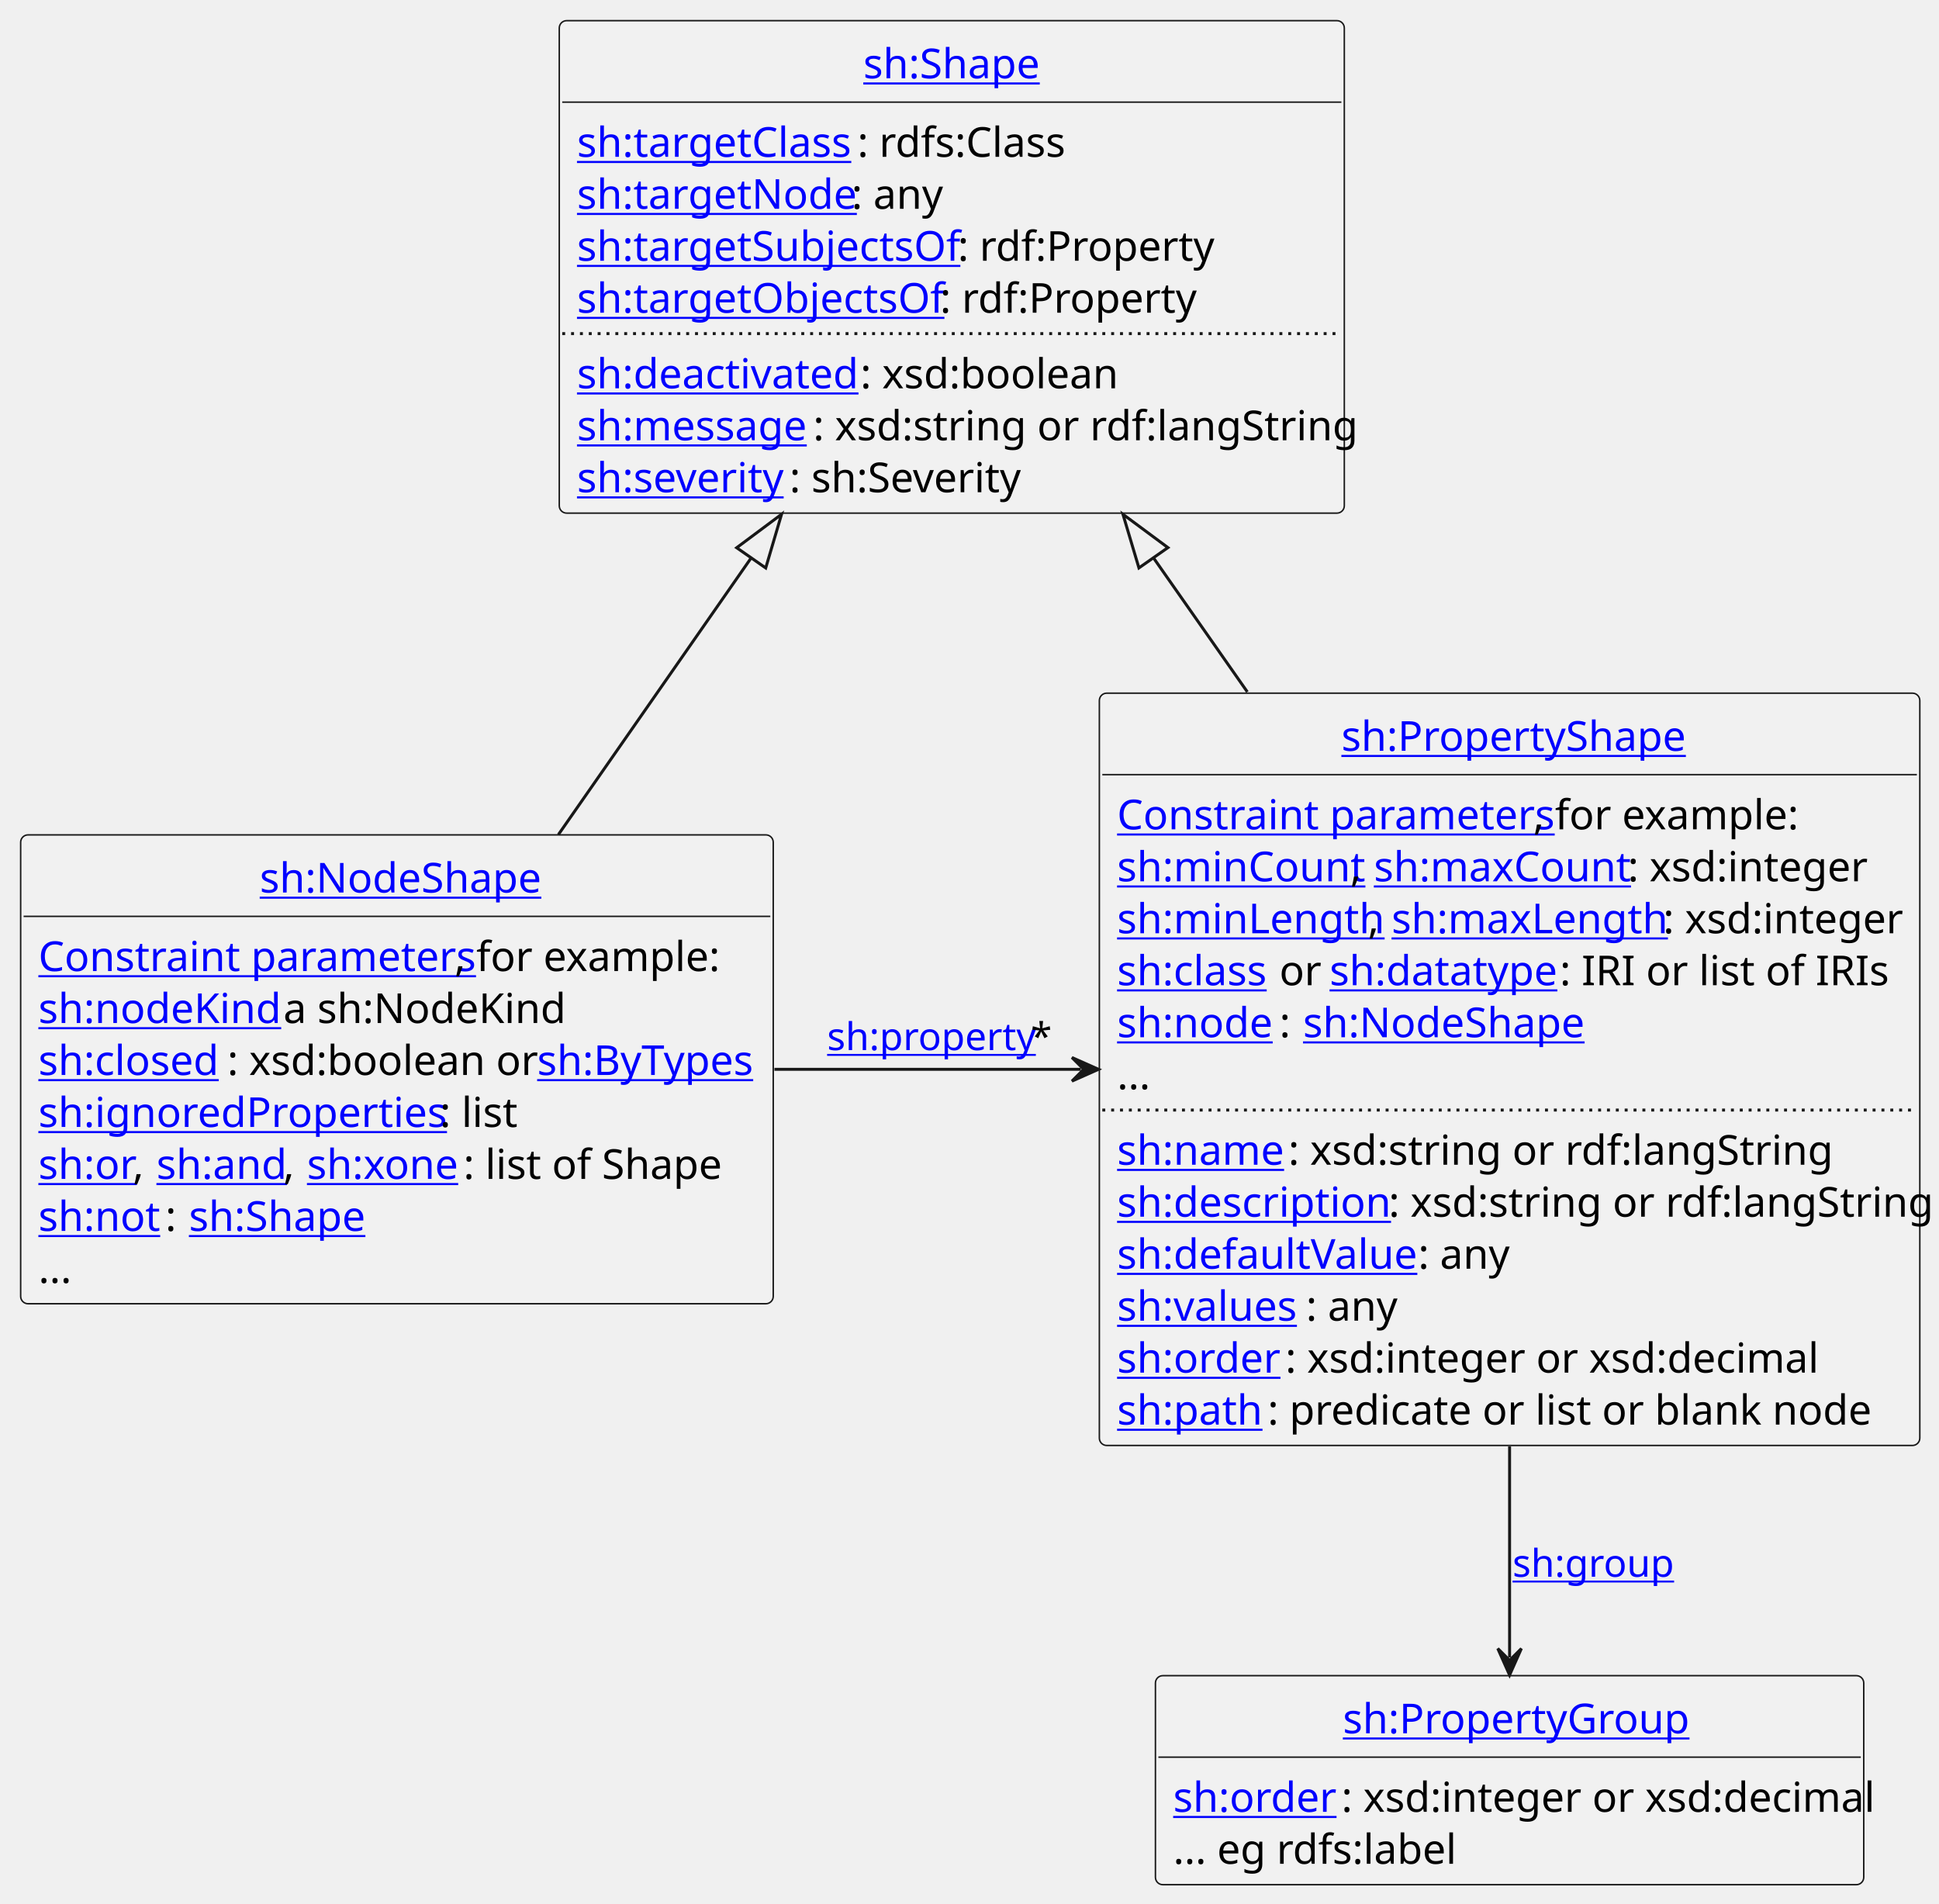
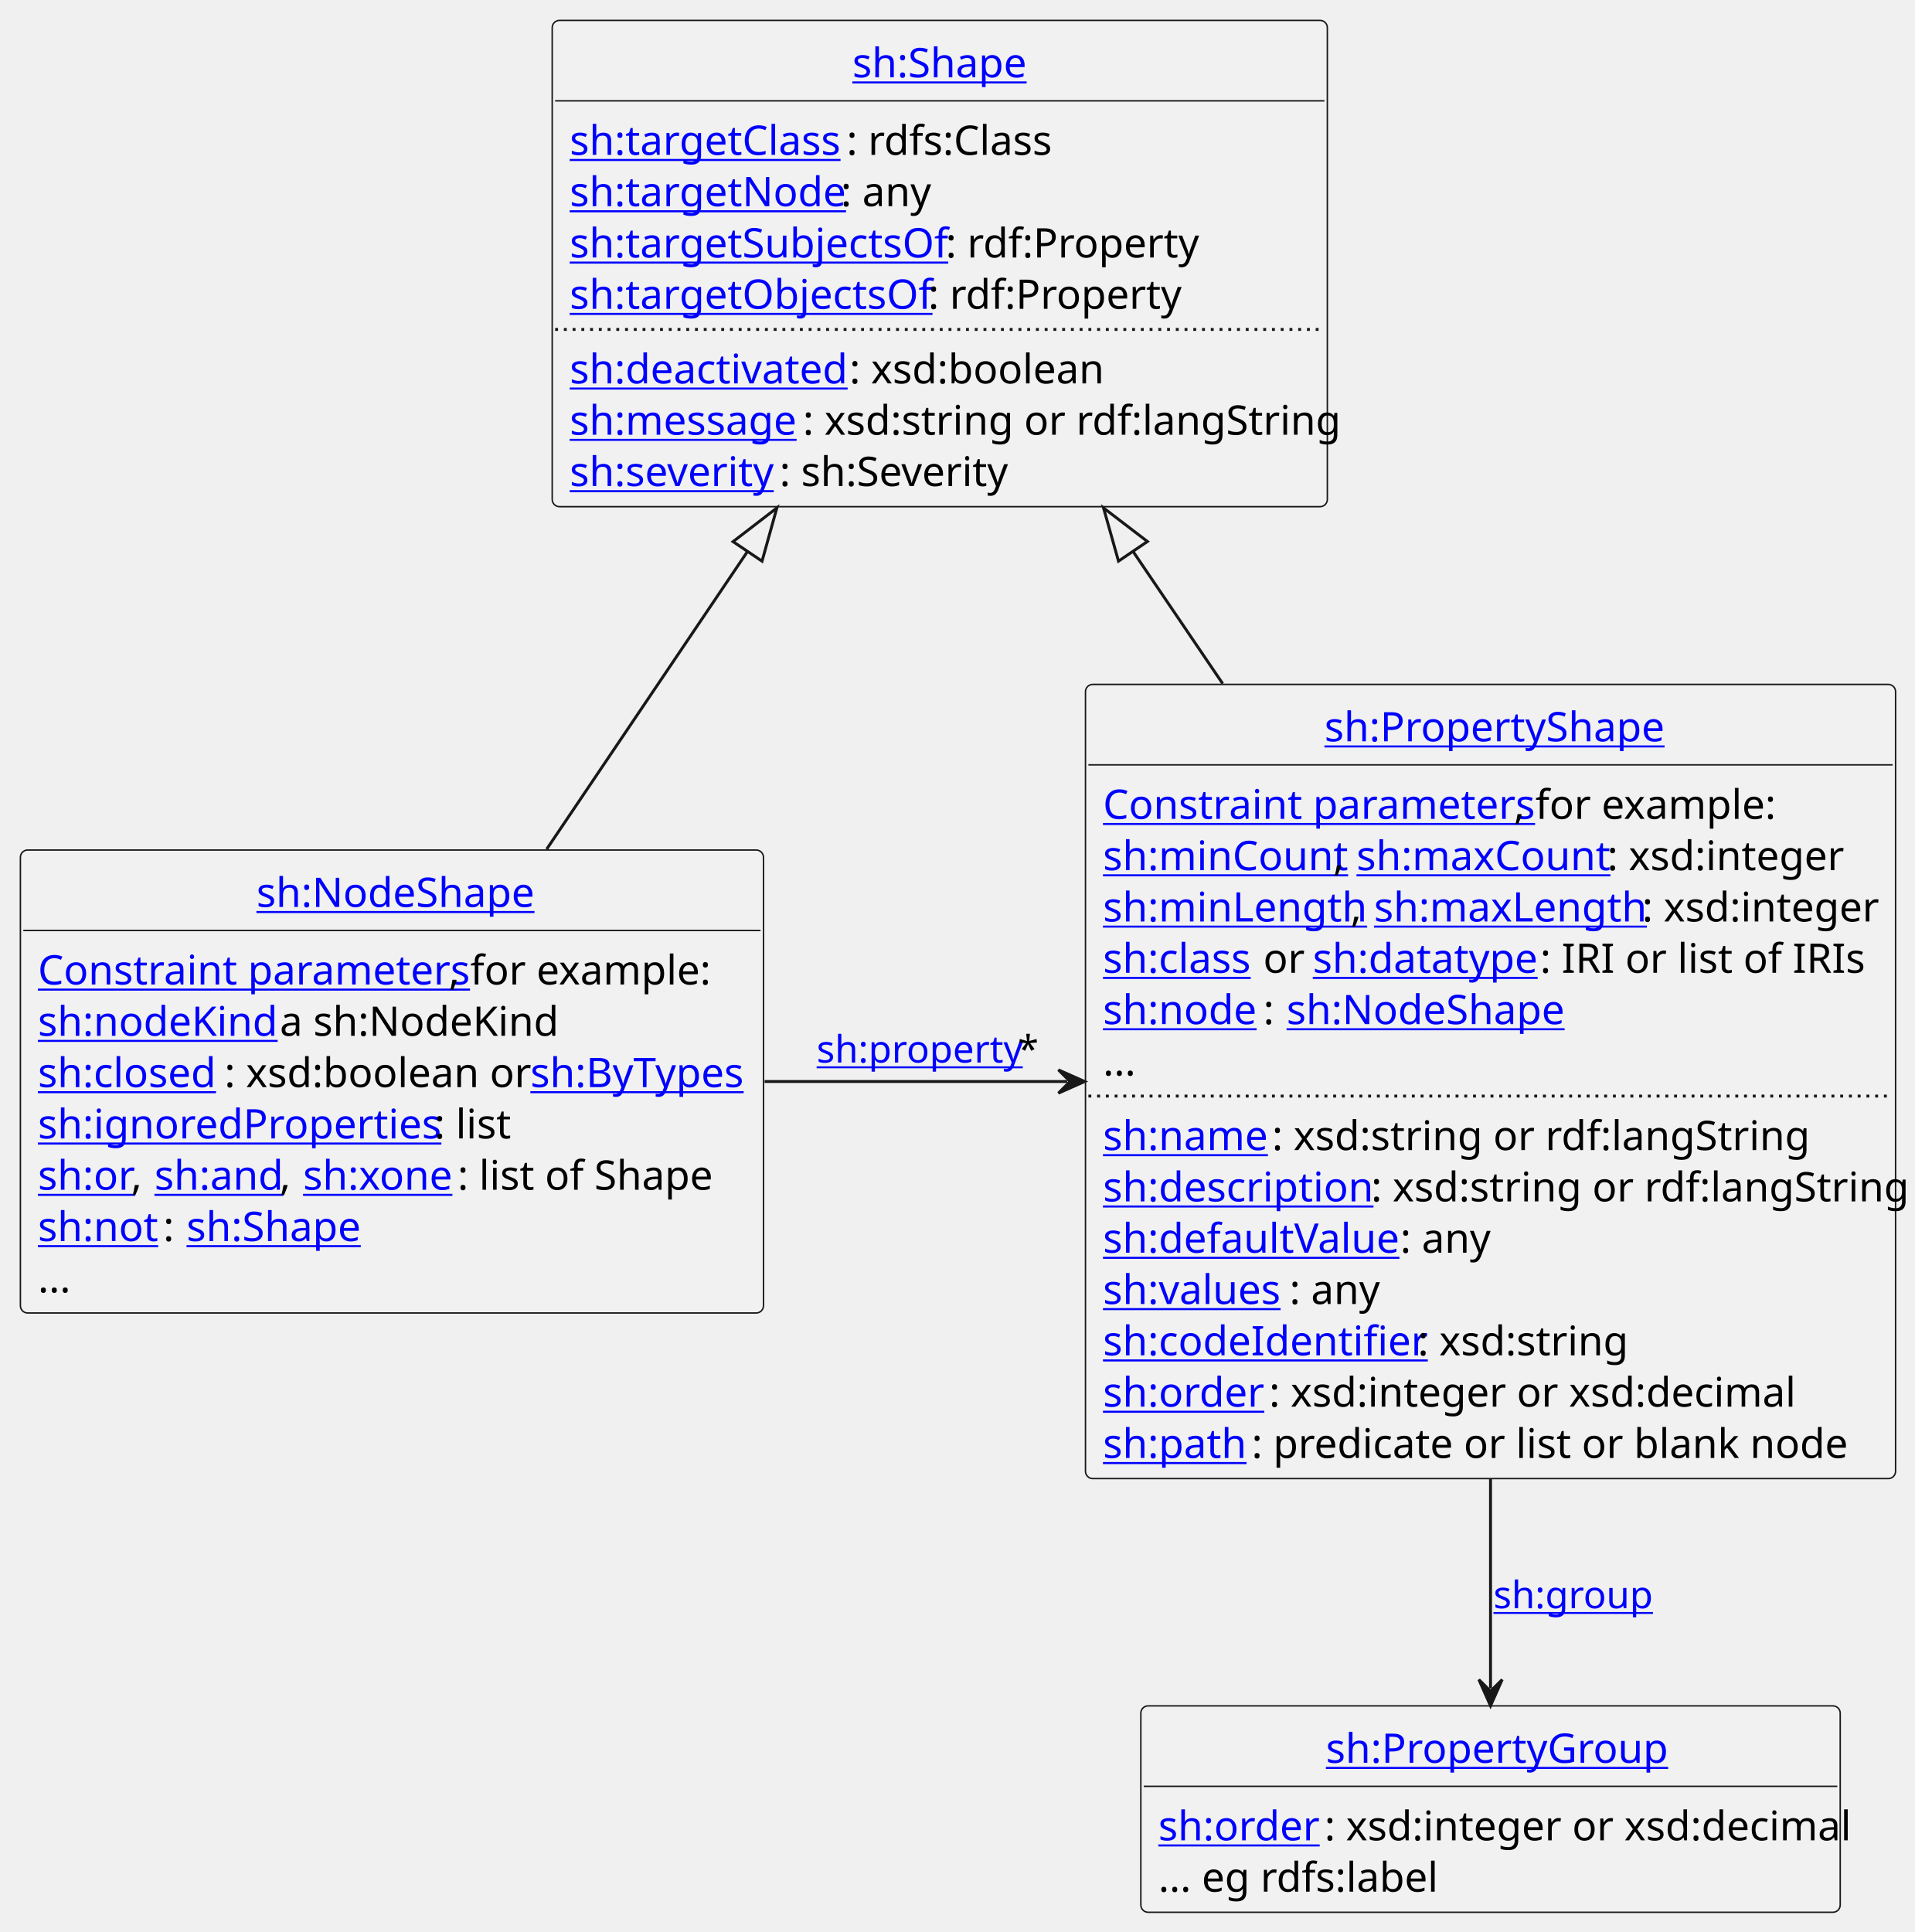
- <svg xmlns="http://www.w3.org/2000/svg" xmlns:xlink="http://www.w3.org/1999/xlink" contentStyleType="text/css" height="645px" preserveAspectRatio="none" style="width:657px;height:645px;background:#FFFFFF;" version="1.1" viewBox="0 0 657 645" width="657px" zoomAndPan="magnify">
+ <svg xmlns="http://www.w3.org/2000/svg" xmlns:xlink="http://www.w3.org/1999/xlink" contentStyleType="text/css" height="663px" preserveAspectRatio="none" style="width:657px;height:663px;background:#FFFFFF;" version="1.1" viewBox="0 0 657 663" width="657px" zoomAndPan="magnify">
  <defs>
    <style type="text/css">path:hover { stroke: #FFFFFF !important;}</style>
  </defs>
  <g>
    <a href="#shapes" target="_top" title="#shapes" xlink:actuate="onRequest" xlink:href="#shapes" xlink:show="new" xlink:title="#shapes" xlink:type="simple">
      <g id="elem_Shape">
        <rect codeLine="6" fill="#F1F1F1" height="166.875" id="Shape" rx="2.5" ry="2.5" style="stroke:#181818;stroke-width:0.5;" width="266" x="189.5" y="7" />
        <text fill="#0000FF" font-family="sans-serif" font-size="14" lengthAdjust="spacing" text-decoration="underline" textLength="60" x="292.5" y="26.533">sh:Shape</text>
        <line style="stroke:#181818;stroke-width:0.5;" x1="190.5" x2="454.5" y1="34.609" y2="34.609" />
        <a href="#targetClass" target="_top" title="#targetClass" xlink:actuate="onRequest" xlink:href="#targetClass" xlink:show="new" xlink:title="#targetClass" xlink:type="simple">
          <text fill="#0000FF" font-family="sans-serif" font-size="14" lengthAdjust="spacing" text-decoration="underline" textLength="91" x="195.5" y="53.143">sh:targetClass</text>
        </a>
        <text fill="#000000" font-family="sans-serif" font-size="14" lengthAdjust="spacing" textLength="71" x="290.5" y="53.143">: rdfs:Class</text>
        <a href="#targetNode" target="_top" title="#targetNode" xlink:actuate="onRequest" xlink:href="#targetNode" xlink:show="new" xlink:title="#targetNode" xlink:type="simple">
          <text fill="#0000FF" font-family="sans-serif" font-size="14" lengthAdjust="spacing" text-decoration="underline" textLength="89" x="195.5" y="70.752">sh:targetNode</text>
        </a>
        <text fill="#000000" font-family="sans-serif" font-size="14" lengthAdjust="spacing" textLength="31" x="288.5" y="70.752">: any</text>
        <a href="#targetSubjectsOf" target="_top" title="#targetSubjectsOf" xlink:actuate="onRequest" xlink:href="#targetSubjectsOf" xlink:show="new" xlink:title="#targetSubjectsOf" xlink:type="simple">
          <text fill="#0000FF" font-family="sans-serif" font-size="14" lengthAdjust="spacing" text-decoration="underline" textLength="125" x="195.5" y="88.361">sh:targetSubjectsOf</text>
        </a>
        <text fill="#000000" font-family="sans-serif" font-size="14" lengthAdjust="spacing" textLength="83" x="324.5" y="88.361">: rdf:Property</text>
        <a href="#targetObjectsOf" target="_top" title="#targetObjectsOf" xlink:actuate="onRequest" xlink:href="#targetObjectsOf" xlink:show="new" xlink:title="#targetObjectsOf" xlink:type="simple">
          <text fill="#0000FF" font-family="sans-serif" font-size="14" lengthAdjust="spacing" text-decoration="underline" textLength="119" x="195.5" y="105.971">sh:targetObjectsOf</text>
        </a>
        <text fill="#000000" font-family="sans-serif" font-size="14" lengthAdjust="spacing" textLength="83" x="318.5" y="105.971">: rdf:Property</text>
        <line style="stroke:#181818;stroke-width:1.0;stroke-dasharray:1.0,2.0;" x1="190.5" x2="454.5" y1="113.047" y2="113.047" />
        <a href="#deactivated" target="_top" title="#deactivated" xlink:actuate="onRequest" xlink:href="#deactivated" xlink:show="new" xlink:title="#deactivated" xlink:type="simple">
          <text fill="#0000FF" font-family="sans-serif" font-size="14" lengthAdjust="spacing" text-decoration="underline" textLength="92" x="195.5" y="131.58">sh:deactivated</text>
        </a>
        <text fill="#000000" font-family="sans-serif" font-size="14" lengthAdjust="spacing" textLength="84" x="291.5" y="131.58">: xsd:boolean</text>
        <a href="#message" target="_top" title="#message" xlink:actuate="onRequest" xlink:href="#message" xlink:show="new" xlink:title="#message" xlink:type="simple">
          <text fill="#0000FF" font-family="sans-serif" font-size="14" lengthAdjust="spacing" text-decoration="underline" textLength="76" x="195.5" y="149.19">sh:message</text>
        </a>
        <text fill="#000000" font-family="sans-serif" font-size="14" lengthAdjust="spacing" textLength="174" x="275.5" y="149.19">: xsd:string or rdf:langString</text>
        <a href="#severity" target="_top" title="#severity" xlink:actuate="onRequest" xlink:href="#severity" xlink:show="new" xlink:title="#severity" xlink:type="simple">
          <text fill="#0000FF" font-family="sans-serif" font-size="14" lengthAdjust="spacing" text-decoration="underline" textLength="68" x="195.5" y="166.799">sh:severity</text>
        </a>
        <text fill="#000000" font-family="sans-serif" font-size="14" lengthAdjust="spacing" textLength="78" x="267.5" y="166.799">: sh:Severity</text>
      </g>
    </a>
    <a href="#node-shapes" target="_top" title="#node-shapes" xlink:actuate="onRequest" xlink:href="#node-shapes" xlink:show="new" xlink:title="#node-shapes" xlink:type="simple">
      <g id="elem_NodeShape">
-         <rect codeLine="17" fill="#F1F1F1" height="158.875" id="NodeShape" rx="2.5" ry="2.5" style="stroke:#181818;stroke-width:0.5;" width="255" x="7" y="282.9" />
-         <text fill="#0000FF" font-family="sans-serif" font-size="14" lengthAdjust="spacing" text-decoration="underline" textLength="93" x="88" y="302.433">sh:NodeShape</text>
-         <line style="stroke:#181818;stroke-width:0.5;" x1="8" x2="261" y1="310.509" y2="310.509" />
+         <rect codeLine="17" fill="#F1F1F1" height="158.875" id="NodeShape" rx="2.5" ry="2.5" style="stroke:#181818;stroke-width:0.5;" width="255" x="7" y="291.7" />
+         <text fill="#0000FF" font-family="sans-serif" font-size="14" lengthAdjust="spacing" text-decoration="underline" textLength="93" x="88" y="311.233">sh:NodeShape</text>
+         <line style="stroke:#181818;stroke-width:0.5;" x1="8" x2="261" y1="319.309" y2="319.309" />
        <a href="#constraints" target="_top" title="#constraints" xlink:actuate="onRequest" xlink:href="#constraints" xlink:show="new" xlink:title="#constraints" xlink:type="simple">
-           <text fill="#0000FF" font-family="sans-serif" font-size="14" lengthAdjust="spacing" text-decoration="underline" textLength="141" x="13" y="329.043">Constraint parameters</text>
+           <text fill="#0000FF" font-family="sans-serif" font-size="14" lengthAdjust="spacing" text-decoration="underline" textLength="141" x="13" y="337.843">Constraint parameters</text>
        </a>
-         <text fill="#000000" font-family="sans-serif" font-size="14" lengthAdjust="spacing" textLength="85" x="154" y="329.043">, for example:</text>
+         <text fill="#000000" font-family="sans-serif" font-size="14" lengthAdjust="spacing" textLength="85" x="154" y="337.843">, for example:</text>
        <a href="#NodeKindConstraintComponent" target="_top" title="#NodeKindConstraintComponent" xlink:actuate="onRequest" xlink:href="#NodeKindConstraintComponent" xlink:show="new" xlink:title="#NodeKindConstraintComponent" xlink:type="simple">
-           <text fill="#0000FF" font-family="sans-serif" font-size="14" lengthAdjust="spacing" text-decoration="underline" textLength="79" x="13" y="346.652">sh:nodeKind</text>
+           <text fill="#0000FF" font-family="sans-serif" font-size="14" lengthAdjust="spacing" text-decoration="underline" textLength="79" x="13" y="355.452">sh:nodeKind</text>
        </a>
-         <text fill="#000000" font-family="sans-serif" font-size="14" lengthAdjust="spacing" textLength="92" x="96" y="346.652">a sh:NodeKind</text>
+         <text fill="#000000" font-family="sans-serif" font-size="14" lengthAdjust="spacing" textLength="92" x="96" y="355.452">a sh:NodeKind</text>
        <a href="#ClosedConstraintComponent" target="_top" title="#ClosedConstraintComponent" xlink:actuate="onRequest" xlink:href="#ClosedConstraintComponent" xlink:show="new" xlink:title="#ClosedConstraintComponent" xlink:type="simple">
-           <text fill="#0000FF" font-family="sans-serif" font-size="14" lengthAdjust="spacing" text-decoration="underline" textLength="60" x="13" y="364.261">sh:closed</text>
+           <text fill="#0000FF" font-family="sans-serif" font-size="14" lengthAdjust="spacing" text-decoration="underline" textLength="60" x="13" y="373.061">sh:closed</text>
        </a>
-         <text fill="#000000" font-family="sans-serif" font-size="14" lengthAdjust="spacing" textLength="101" x="77" y="364.261">: xsd:boolean or</text>
+         <text fill="#000000" font-family="sans-serif" font-size="14" lengthAdjust="spacing" textLength="101" x="77" y="373.061">: xsd:boolean or</text>
        <a href="#syntax-rule-closed-datatype" target="_top" title="#syntax-rule-closed-datatype" xlink:actuate="onRequest" xlink:href="#syntax-rule-closed-datatype" xlink:show="new" xlink:title="#syntax-rule-closed-datatype" xlink:type="simple">
-           <text fill="#0000FF" font-family="sans-serif" font-size="14" lengthAdjust="spacing" text-decoration="underline" textLength="74" x="182" y="364.261">sh:ByTypes</text>
+           <text fill="#0000FF" font-family="sans-serif" font-size="14" lengthAdjust="spacing" text-decoration="underline" textLength="74" x="182" y="373.061">sh:ByTypes</text>
        </a>
        <a href="#ClosedConstraintComponent" target="_top" title="#ClosedConstraintComponent" xlink:actuate="onRequest" xlink:href="#ClosedConstraintComponent" xlink:show="new" xlink:title="#ClosedConstraintComponent" xlink:type="simple">
-           <text fill="#0000FF" font-family="sans-serif" font-size="14" lengthAdjust="spacing" text-decoration="underline" textLength="132" x="13" y="381.871">sh:ignoredProperties</text>
+           <text fill="#0000FF" font-family="sans-serif" font-size="14" lengthAdjust="spacing" text-decoration="underline" textLength="132" x="13" y="390.671">sh:ignoredProperties</text>
        </a>
-         <text fill="#000000" font-family="sans-serif" font-size="14" lengthAdjust="spacing" textLength="25" x="149" y="381.871">: list</text>
+         <text fill="#000000" font-family="sans-serif" font-size="14" lengthAdjust="spacing" textLength="25" x="149" y="390.671">: list</text>
        <a href="#OrConstraintComponent" target="_top" title="#OrConstraintComponent" xlink:actuate="onRequest" xlink:href="#OrConstraintComponent" xlink:show="new" xlink:title="#OrConstraintComponent" xlink:type="simple">
-           <text fill="#0000FF" font-family="sans-serif" font-size="14" lengthAdjust="spacing" text-decoration="underline" textLength="32" x="13" y="399.48">sh:or</text>
+           <text fill="#0000FF" font-family="sans-serif" font-size="14" lengthAdjust="spacing" text-decoration="underline" textLength="32" x="13" y="408.28">sh:or</text>
        </a>
-         <text fill="#000000" font-family="sans-serif" font-size="14" lengthAdjust="spacing" textLength="4" x="45" y="399.48">,</text>
+         <text fill="#000000" font-family="sans-serif" font-size="14" lengthAdjust="spacing" textLength="4" x="45" y="408.28">,</text>
        <a href="#AndConstraintComponent" target="_top" title="#AndConstraintComponent" xlink:actuate="onRequest" xlink:href="#AndConstraintComponent" xlink:show="new" xlink:title="#AndConstraintComponent" xlink:type="simple">
-           <text fill="#0000FF" font-family="sans-serif" font-size="14" lengthAdjust="spacing" text-decoration="underline" textLength="43" x="53" y="399.48">sh:and</text>
+           <text fill="#0000FF" font-family="sans-serif" font-size="14" lengthAdjust="spacing" text-decoration="underline" textLength="43" x="53" y="408.28">sh:and</text>
        </a>
-         <text fill="#000000" font-family="sans-serif" font-size="14" lengthAdjust="spacing" textLength="4" x="96" y="399.48">,</text>
+         <text fill="#000000" font-family="sans-serif" font-size="14" lengthAdjust="spacing" textLength="4" x="96" y="408.28">,</text>
        <a href="#XoneConstraintComponent" target="_top" title="#XoneConstraintComponent" xlink:actuate="onRequest" xlink:href="#XoneConstraintComponent" xlink:show="new" xlink:title="#XoneConstraintComponent" xlink:type="simple">
-           <text fill="#0000FF" font-family="sans-serif" font-size="14" lengthAdjust="spacing" text-decoration="underline" textLength="49" x="104" y="399.48">sh:xone</text>
+           <text fill="#0000FF" font-family="sans-serif" font-size="14" lengthAdjust="spacing" text-decoration="underline" textLength="49" x="104" y="408.28">sh:xone</text>
        </a>
-         <text fill="#000000" font-family="sans-serif" font-size="14" lengthAdjust="spacing" textLength="86" x="157" y="399.48">: list of Shape</text>
+         <text fill="#000000" font-family="sans-serif" font-size="14" lengthAdjust="spacing" textLength="86" x="157" y="408.28">: list of Shape</text>
        <a href="#NotConstraintComponent" target="_top" title="#NotConstraintComponent" xlink:actuate="onRequest" xlink:href="#NotConstraintComponent" xlink:show="new" xlink:title="#NotConstraintComponent" xlink:type="simple">
-           <text fill="#0000FF" font-family="sans-serif" font-size="14" lengthAdjust="spacing" text-decoration="underline" textLength="39" x="13" y="417.089">sh:not</text>
+           <text fill="#0000FF" font-family="sans-serif" font-size="14" lengthAdjust="spacing" text-decoration="underline" textLength="39" x="13" y="425.889">sh:not</text>
        </a>
-         <text fill="#000000" font-family="sans-serif" font-size="14" lengthAdjust="spacing" textLength="4" x="56" y="417.089">:</text>
+         <text fill="#000000" font-family="sans-serif" font-size="14" lengthAdjust="spacing" textLength="4" x="56" y="425.889">:</text>
        <a href="#shapes" target="_top" title="#shapes" xlink:actuate="onRequest" xlink:href="#shapes" xlink:show="new" xlink:title="#shapes" xlink:type="simple">
-           <text fill="#0000FF" font-family="sans-serif" font-size="14" lengthAdjust="spacing" text-decoration="underline" textLength="60" x="64" y="417.089">sh:Shape</text>
+           <text fill="#0000FF" font-family="sans-serif" font-size="14" lengthAdjust="spacing" text-decoration="underline" textLength="60" x="64" y="425.889">sh:Shape</text>
        </a>
-         <text fill="#000000" font-family="sans-serif" font-size="14" lengthAdjust="spacing" textLength="12" x="13" y="434.699">...</text>
+         <text fill="#000000" font-family="sans-serif" font-size="14" lengthAdjust="spacing" textLength="12" x="13" y="443.499">...</text>
      </g>
    </a>
    <a href="#property-shapes" target="_top" title="#property-shapes" xlink:actuate="onRequest" xlink:href="#property-shapes" xlink:show="new" xlink:title="#property-shapes" xlink:type="simple">
      <g id="elem_PropertyShape">
-         <rect codeLine="27" fill="#F1F1F1" height="254.922" id="PropertyShape" rx="2.5" ry="2.5" style="stroke:#181818;stroke-width:0.5;" width="278" x="372.5" y="234.88" />
-         <text fill="#0000FF" font-family="sans-serif" font-size="14" lengthAdjust="spacing" text-decoration="underline" textLength="114" x="454.5" y="254.413">sh:PropertyShape</text>
-         <line style="stroke:#181818;stroke-width:0.5;" x1="373.5" x2="649.5" y1="262.489" y2="262.489" />
+         <rect codeLine="27" fill="#F1F1F1" height="272.531" id="PropertyShape" rx="2.5" ry="2.5" style="stroke:#181818;stroke-width:0.5;" width="278" x="372.5" y="234.87" />
+         <text fill="#0000FF" font-family="sans-serif" font-size="14" lengthAdjust="spacing" text-decoration="underline" textLength="114" x="454.5" y="254.403">sh:PropertyShape</text>
+         <line style="stroke:#181818;stroke-width:0.5;" x1="373.5" x2="649.5" y1="262.479" y2="262.479" />
        <a href="#constraints" target="_top" title="#constraints" xlink:actuate="onRequest" xlink:href="#constraints" xlink:show="new" xlink:title="#constraints" xlink:type="simple">
-           <text fill="#0000FF" font-family="sans-serif" font-size="14" lengthAdjust="spacing" text-decoration="underline" textLength="141" x="378.5" y="281.023">Constraint parameters</text>
+           <text fill="#0000FF" font-family="sans-serif" font-size="14" lengthAdjust="spacing" text-decoration="underline" textLength="141" x="378.5" y="281.013">Constraint parameters</text>
        </a>
-         <text fill="#000000" font-family="sans-serif" font-size="14" lengthAdjust="spacing" textLength="85" x="519.5" y="281.023">, for example:</text>
+         <text fill="#000000" font-family="sans-serif" font-size="14" lengthAdjust="spacing" textLength="85" x="519.5" y="281.013">, for example:</text>
        <a href="#MinCountConstraintComponent" target="_top" title="#MinCountConstraintComponent" xlink:actuate="onRequest" xlink:href="#MinCountConstraintComponent" xlink:show="new" xlink:title="#MinCountConstraintComponent" xlink:type="simple">
-           <text fill="#0000FF" font-family="sans-serif" font-size="14" lengthAdjust="spacing" text-decoration="underline" textLength="79" x="378.5" y="298.632">sh:minCount</text>
+           <text fill="#0000FF" font-family="sans-serif" font-size="14" lengthAdjust="spacing" text-decoration="underline" textLength="79" x="378.5" y="298.622">sh:minCount</text>
        </a>
-         <text fill="#000000" font-family="sans-serif" font-size="14" lengthAdjust="spacing" textLength="4" x="457.5" y="298.632">,</text>
+         <text fill="#000000" font-family="sans-serif" font-size="14" lengthAdjust="spacing" textLength="4" x="457.5" y="298.622">,</text>
        <a href="#MaxCountConstraintComponent" target="_top" title="#MaxCountConstraintComponent" xlink:actuate="onRequest" xlink:href="#MaxCountConstraintComponent" xlink:show="new" xlink:title="#MaxCountConstraintComponent" xlink:type="simple">
-           <text fill="#0000FF" font-family="sans-serif" font-size="14" lengthAdjust="spacing" text-decoration="underline" textLength="82" x="465.5" y="298.632">sh:maxCount</text>
+           <text fill="#0000FF" font-family="sans-serif" font-size="14" lengthAdjust="spacing" text-decoration="underline" textLength="82" x="465.5" y="298.622">sh:maxCount</text>
        </a>
-         <text fill="#000000" font-family="sans-serif" font-size="14" lengthAdjust="spacing" textLength="77" x="551.5" y="298.632">: xsd:integer</text>
+         <text fill="#000000" font-family="sans-serif" font-size="14" lengthAdjust="spacing" textLength="77" x="551.5" y="298.622">: xsd:integer</text>
        <a href="#MinLengthConstraintComponent" target="_top" title="#MinLengthConstraintComponent" xlink:actuate="onRequest" xlink:href="#MinLengthConstraintComponent" xlink:show="new" xlink:title="#MinLengthConstraintComponent" xlink:type="simple">
-           <text fill="#0000FF" font-family="sans-serif" font-size="14" lengthAdjust="spacing" text-decoration="underline" textLength="85" x="378.5" y="316.241">sh:minLength</text>
+           <text fill="#0000FF" font-family="sans-serif" font-size="14" lengthAdjust="spacing" text-decoration="underline" textLength="85" x="378.5" y="316.231">sh:minLength</text>
        </a>
-         <text fill="#000000" font-family="sans-serif" font-size="14" lengthAdjust="spacing" textLength="4" x="463.5" y="316.241">,</text>
+         <text fill="#000000" font-family="sans-serif" font-size="14" lengthAdjust="spacing" textLength="4" x="463.5" y="316.231">,</text>
        <a href="#MaxLengthConstraintComponent" target="_top" title="#MaxLengthConstraintComponent" xlink:actuate="onRequest" xlink:href="#MaxLengthConstraintComponent" xlink:show="new" xlink:title="#MaxLengthConstraintComponent" xlink:type="simple">
-           <text fill="#0000FF" font-family="sans-serif" font-size="14" lengthAdjust="spacing" text-decoration="underline" textLength="88" x="471.5" y="316.241">sh:maxLength</text>
+           <text fill="#0000FF" font-family="sans-serif" font-size="14" lengthAdjust="spacing" text-decoration="underline" textLength="88" x="471.5" y="316.231">sh:maxLength</text>
        </a>
-         <text fill="#000000" font-family="sans-serif" font-size="14" lengthAdjust="spacing" textLength="77" x="563.5" y="316.241">: xsd:integer</text>
+         <text fill="#000000" font-family="sans-serif" font-size="14" lengthAdjust="spacing" textLength="77" x="563.5" y="316.231">: xsd:integer</text>
        <a href="#ClassConstraintComponent" target="_top" title="#ClassConstraintComponent" xlink:actuate="onRequest" xlink:href="#ClassConstraintComponent" xlink:show="new" xlink:title="#ClassConstraintComponent" xlink:type="simple">
-           <text fill="#0000FF" font-family="sans-serif" font-size="14" lengthAdjust="spacing" text-decoration="underline" textLength="51" x="378.5" y="333.851">sh:class</text>
+           <text fill="#0000FF" font-family="sans-serif" font-size="14" lengthAdjust="spacing" text-decoration="underline" textLength="51" x="378.5" y="333.841">sh:class</text>
        </a>
-         <text fill="#000000" font-family="sans-serif" font-size="14" lengthAdjust="spacing" textLength="13" x="433.5" y="333.851">or</text>
+         <text fill="#000000" font-family="sans-serif" font-size="14" lengthAdjust="spacing" textLength="13" x="433.5" y="333.841">or</text>
        <a href="#DatatypeConstraintComponent" target="_top" title="#DatatypeConstraintComponent" xlink:actuate="onRequest" xlink:href="#DatatypeConstraintComponent" xlink:show="new" xlink:title="#DatatypeConstraintComponent" xlink:type="simple">
-           <text fill="#0000FF" font-family="sans-serif" font-size="14" lengthAdjust="spacing" text-decoration="underline" textLength="74" x="450.5" y="333.851">sh:datatype</text>
+           <text fill="#0000FF" font-family="sans-serif" font-size="14" lengthAdjust="spacing" text-decoration="underline" textLength="74" x="450.5" y="333.841">sh:datatype</text>
        </a>
-         <text fill="#000000" font-family="sans-serif" font-size="14" lengthAdjust="spacing" textLength="105" x="528.5" y="333.851">: IRI or list of IRIs</text>
+         <text fill="#000000" font-family="sans-serif" font-size="14" lengthAdjust="spacing" textLength="105" x="528.5" y="333.841">: IRI or list of IRIs</text>
        <a href="#NodeConstraintComponent" target="_top" title="#NodeConstraintComponent" xlink:actuate="onRequest" xlink:href="#NodeConstraintComponent" xlink:show="new" xlink:title="#NodeConstraintComponent" xlink:type="simple">
-           <text fill="#0000FF" font-family="sans-serif" font-size="14" lengthAdjust="spacing" text-decoration="underline" textLength="51" x="378.5" y="351.46">sh:node</text>
+           <text fill="#0000FF" font-family="sans-serif" font-size="14" lengthAdjust="spacing" text-decoration="underline" textLength="51" x="378.5" y="351.45">sh:node</text>
        </a>
-         <text fill="#000000" font-family="sans-serif" font-size="14" lengthAdjust="spacing" textLength="4" x="433.5" y="351.46">:</text>
+         <text fill="#000000" font-family="sans-serif" font-size="14" lengthAdjust="spacing" textLength="4" x="433.5" y="351.45">:</text>
        <a href="#node-shapes" target="_top" title="#node-shapes" xlink:actuate="onRequest" xlink:href="#node-shapes" xlink:show="new" xlink:title="#node-shapes" xlink:type="simple">
-           <text fill="#0000FF" font-family="sans-serif" font-size="14" lengthAdjust="spacing" text-decoration="underline" textLength="93" x="441.5" y="351.46">sh:NodeShape</text>
+           <text fill="#0000FF" font-family="sans-serif" font-size="14" lengthAdjust="spacing" text-decoration="underline" textLength="93" x="441.5" y="351.45">sh:NodeShape</text>
        </a>
-         <text fill="#000000" font-family="sans-serif" font-size="14" lengthAdjust="spacing" textLength="12" x="378.5" y="369.07">...</text>
-         <line style="stroke:#181818;stroke-width:1.0;stroke-dasharray:1.0,2.0;" x1="373.5" x2="649.5" y1="376.146" y2="376.146" />
+         <text fill="#000000" font-family="sans-serif" font-size="14" lengthAdjust="spacing" textLength="12" x="378.5" y="369.06">...</text>
+         <line style="stroke:#181818;stroke-width:1.0;stroke-dasharray:1.0,2.0;" x1="373.5" x2="649.5" y1="376.136" y2="376.136" />
        <a href="#name" target="_top" title="#name" xlink:actuate="onRequest" xlink:href="#name" xlink:show="new" xlink:title="#name" xlink:type="simple">
-           <text fill="#0000FF" font-family="sans-serif" font-size="14" lengthAdjust="spacing" text-decoration="underline" textLength="54" x="378.5" y="394.679">sh:name</text>
+           <text fill="#0000FF" font-family="sans-serif" font-size="14" lengthAdjust="spacing" text-decoration="underline" textLength="54" x="378.5" y="394.669">sh:name</text>
        </a>
-         <text fill="#000000" font-family="sans-serif" font-size="14" lengthAdjust="spacing" textLength="174" x="436.5" y="394.679">: xsd:string or rdf:langString</text>
+         <text fill="#000000" font-family="sans-serif" font-size="14" lengthAdjust="spacing" textLength="174" x="436.5" y="394.669">: xsd:string or rdf:langString</text>
        <a href="#description" target="_top" title="#description" xlink:actuate="onRequest" xlink:href="#description" xlink:show="new" xlink:title="#description" xlink:type="simple">
-           <text fill="#0000FF" font-family="sans-serif" font-size="14" lengthAdjust="spacing" text-decoration="underline" textLength="88" x="378.5" y="412.288">sh:description</text>
+           <text fill="#0000FF" font-family="sans-serif" font-size="14" lengthAdjust="spacing" text-decoration="underline" textLength="88" x="378.5" y="412.278">sh:description</text>
        </a>
-         <text fill="#000000" font-family="sans-serif" font-size="14" lengthAdjust="spacing" textLength="174" x="470.5" y="412.288">: xsd:string or rdf:langString</text>
+         <text fill="#000000" font-family="sans-serif" font-size="14" lengthAdjust="spacing" textLength="174" x="470.5" y="412.278">: xsd:string or rdf:langString</text>
        <a href="#syntax-rule-path-defaultValue" target="_top" title="#syntax-rule-path-defaultValue" xlink:actuate="onRequest" xlink:href="#syntax-rule-path-defaultValue" xlink:show="new" xlink:title="#syntax-rule-path-defaultValue" xlink:type="simple">
-           <text fill="#0000FF" font-family="sans-serif" font-size="14" lengthAdjust="spacing" text-decoration="underline" textLength="98" x="378.5" y="429.898">sh:defaultValue</text>
+           <text fill="#0000FF" font-family="sans-serif" font-size="14" lengthAdjust="spacing" text-decoration="underline" textLength="98" x="378.5" y="429.888">sh:defaultValue</text>
        </a>
-         <text fill="#000000" font-family="sans-serif" font-size="14" lengthAdjust="spacing" textLength="31" x="480.5" y="429.898">: any</text>
+         <text fill="#000000" font-family="sans-serif" font-size="14" lengthAdjust="spacing" textLength="31" x="480.5" y="429.888">: any</text>
        <a href="#syntax-rule-path-defaultValue" target="_top" title="#syntax-rule-path-defaultValue" xlink:actuate="onRequest" xlink:href="#syntax-rule-path-defaultValue" xlink:show="new" xlink:title="#syntax-rule-path-defaultValue" xlink:type="simple">
-           <text fill="#0000FF" font-family="sans-serif" font-size="14" lengthAdjust="spacing" text-decoration="underline" textLength="60" x="378.5" y="447.507">sh:values</text>
+           <text fill="#0000FF" font-family="sans-serif" font-size="14" lengthAdjust="spacing" text-decoration="underline" textLength="60" x="378.5" y="447.497">sh:values</text>
        </a>
-         <text fill="#000000" font-family="sans-serif" font-size="14" lengthAdjust="spacing" textLength="31" x="442.5" y="447.507">: any</text>
+         <text fill="#000000" font-family="sans-serif" font-size="14" lengthAdjust="spacing" textLength="31" x="442.5" y="447.497">: any</text>
+         <a href="#codeIdentifier" target="_top" title="#codeIdentifier" xlink:actuate="onRequest" xlink:href="#codeIdentifier" xlink:show="new" xlink:title="#codeIdentifier" xlink:type="simple">
+           <text fill="#0000FF" font-family="sans-serif" font-size="14" lengthAdjust="spacing" text-decoration="underline" textLength="104" x="378.5" y="465.106">sh:codeIdentifier</text>
+         </a>
+         <text fill="#000000" font-family="sans-serif" font-size="14" lengthAdjust="spacing" textLength="68" x="486.5" y="465.106">: xsd:string</text>
        <a href="#order" target="_top" title="#order" xlink:actuate="onRequest" xlink:href="#order" xlink:show="new" xlink:title="#order" xlink:type="simple">
-           <text fill="#0000FF" font-family="sans-serif" font-size="14" lengthAdjust="spacing" text-decoration="underline" textLength="53" x="378.5" y="465.116">sh:order</text>
+           <text fill="#0000FF" font-family="sans-serif" font-size="14" lengthAdjust="spacing" text-decoration="underline" textLength="53" x="378.5" y="482.716">sh:order</text>
        </a>
-         <text fill="#000000" font-family="sans-serif" font-size="14" lengthAdjust="spacing" textLength="171" x="435.5" y="465.116">: xsd:integer or xsd:decimal</text>
+         <text fill="#000000" font-family="sans-serif" font-size="14" lengthAdjust="spacing" textLength="171" x="435.5" y="482.716">: xsd:integer or xsd:decimal</text>
        <a href="#property-paths" target="_top" title="#property-paths" xlink:actuate="onRequest" xlink:href="#property-paths" xlink:show="new" xlink:title="#property-paths" xlink:type="simple">
-           <text fill="#0000FF" font-family="sans-serif" font-size="14" lengthAdjust="spacing" text-decoration="underline" textLength="47" x="378.5" y="482.726">sh:path</text>
+           <text fill="#0000FF" font-family="sans-serif" font-size="14" lengthAdjust="spacing" text-decoration="underline" textLength="47" x="378.5" y="500.325">sh:path</text>
        </a>
-         <text fill="#000000" font-family="sans-serif" font-size="14" lengthAdjust="spacing" textLength="196" x="429.5" y="482.726">: predicate or list or blank node</text>
+         <text fill="#000000" font-family="sans-serif" font-size="14" lengthAdjust="spacing" textLength="196" x="429.5" y="500.325">: predicate or list or blank node</text>
      </g>
    </a>
    <a href="#group" target="_top" title="#group" xlink:actuate="onRequest" xlink:href="#group" xlink:show="new" xlink:title="#group" xlink:type="simple">
      <g id="elem_PropertyGroup">
-         <rect codeLine="43" fill="#F1F1F1" height="70.828" id="PropertyGroup" rx="2.5" ry="2.5" style="stroke:#181818;stroke-width:0.5;" width="240" x="391.5" y="567.8" />
-         <text fill="#0000FF" font-family="sans-serif" font-size="14" lengthAdjust="spacing" text-decoration="underline" textLength="113" x="455" y="587.333">sh:PropertyGroup</text>
-         <line style="stroke:#181818;stroke-width:0.5;" x1="392.5" x2="630.5" y1="595.409" y2="595.409" />
+         <rect codeLine="44" fill="#F1F1F1" height="70.828" id="PropertyGroup" rx="2.5" ry="2.5" style="stroke:#181818;stroke-width:0.5;" width="240" x="391.5" y="585.4" />
+         <text fill="#0000FF" font-family="sans-serif" font-size="14" lengthAdjust="spacing" text-decoration="underline" textLength="113" x="455" y="604.933">sh:PropertyGroup</text>
+         <line style="stroke:#181818;stroke-width:0.5;" x1="392.5" x2="630.5" y1="613.009" y2="613.009" />
        <a href="#group" target="_top" title="#group" xlink:actuate="onRequest" xlink:href="#group" xlink:show="new" xlink:title="#group" xlink:type="simple">
-           <text fill="#0000FF" font-family="sans-serif" font-size="14" lengthAdjust="spacing" text-decoration="underline" textLength="53" x="397.5" y="613.943">sh:order</text>
+           <text fill="#0000FF" font-family="sans-serif" font-size="14" lengthAdjust="spacing" text-decoration="underline" textLength="53" x="397.5" y="631.543">sh:order</text>
        </a>
-         <text fill="#000000" font-family="sans-serif" font-size="14" lengthAdjust="spacing" textLength="171" x="454.5" y="613.943">: xsd:integer or xsd:decimal</text>
-         <text fill="#000000" font-family="sans-serif" font-size="14" lengthAdjust="spacing" textLength="94" x="397.5" y="631.552">... eg rdfs:label</text>
+         <text fill="#000000" font-family="sans-serif" font-size="14" lengthAdjust="spacing" textLength="171" x="454.5" y="631.543">: xsd:integer or xsd:decimal</text>
+         <text fill="#000000" font-family="sans-serif" font-size="14" lengthAdjust="spacing" textLength="94" x="397.5" y="649.152">... eg rdfs:label</text>
      </g>
    </a>
    <g id="link_Shape_NodeShape">
-       <path codeLine="48" d="M254.531,189.029 C230.461,223.579 212.92,248.76 189.18,282.84 " fill="none" id="Shape-backto-NodeShape" style="stroke:#181818;stroke-width:1.0;" />
-       <polygon fill="none" points="264.82,174.26,249.608,185.6,259.454,192.459,264.82,174.26" style="stroke:#181818;stroke-width:1.0;" />
+       <path codeLine="49" d="M256.534,189.222 C231.534,226.282 212.27,254.85 187.6,291.41 " fill="none" id="Shape-backto-NodeShape" style="stroke:#181818;stroke-width:1.0;" />
+       <polygon fill="none" points="266.6,174.3,251.56,185.867,261.508,192.578,266.6,174.3" style="stroke:#181818;stroke-width:1.0;" />
    </g>
    <g id="link_Shape_PropertyShape">
-       <path codeLine="49" d="M390.82,189.001 C404.17,208.051 408.33,214.01 422.65,234.47 " fill="none" id="Shape-backto-PropertyShape" style="stroke:#181818;stroke-width:1.0;" />
-       <polygon fill="none" points="380.49,174.26,385.906,192.444,395.734,185.557,380.49,174.26" style="stroke:#181818;stroke-width:1.0;" />
+       <path codeLine="50" d="M388.797,189.194 C401.697,208.204 405.63,214.02 419.59,234.61 " fill="none" id="Shape-backto-PropertyShape" style="stroke:#181818;stroke-width:1.0;" />
+       <polygon fill="none" points="378.69,174.3,383.832,192.564,393.762,185.825,378.69,174.3" style="stroke:#181818;stroke-width:1.0;" />
    </g>
    <g id="link_NodeShape_PropertyShape">
-       <path codeLine="50" d="M262.4,362.34 C297.74,362.34 330.26,362.34 366.21,362.34 " fill="none" id="NodeShape-to-PropertyShape" style="stroke:#181818;stroke-width:1.0;" />
-       <polygon fill="#181818" points="372.21,362.34,363.21,358.34,367.21,362.34,363.21,366.34,372.21,362.34" style="stroke:#181818;stroke-width:1.0;" />
+       <path codeLine="51" d="M262.4,371.14 C297.74,371.14 330.26,371.14 366.21,371.14 " fill="none" id="NodeShape-to-PropertyShape" style="stroke:#181818;stroke-width:1.0;" />
+       <polygon fill="#181818" points="372.21,371.14,363.21,367.14,367.21,371.14,363.21,375.14,372.21,371.14" style="stroke:#181818;stroke-width:1.0;" />
      <a href="#property-shapes" target="_top" title="#property-shapes" xlink:actuate="onRequest" xlink:href="#property-shapes" xlink:show="new" xlink:title="#property-shapes" xlink:type="simple">
-         <text fill="#0000FF" font-family="sans-serif" font-size="13" lengthAdjust="spacing" text-decoration="underline" textLength="65" x="280.25" y="355.835">sh:property</text>
+         <text fill="#0000FF" font-family="sans-serif" font-size="13" lengthAdjust="spacing" text-decoration="underline" textLength="65" x="280.25" y="364.635">sh:property</text>
      </a>
-       <text fill="#000000" font-family="sans-serif" font-size="13" lengthAdjust="spacing" textLength="5" x="349.25" y="355.835">*</text>
+       <text fill="#000000" font-family="sans-serif" font-size="13" lengthAdjust="spacing" textLength="5" x="349.25" y="364.635">*</text>
    </g>
    <g id="link_PropertyShape_PropertyGroup">
-       <path codeLine="51" d="M511.5,490.12 C511.5,518.71 511.5,540.73 511.5,561.61 " fill="none" id="PropertyShape-to-PropertyGroup" style="stroke:#181818;stroke-width:1.0;" />
-       <polygon fill="#181818" points="511.5,567.61,515.5,558.61,511.5,562.61,507.5,558.61,511.5,567.61" style="stroke:#181818;stroke-width:1.0;" />
+       <path codeLine="52" d="M511.5,507.57 C511.5,536.48 511.5,558.54 511.5,579.38 " fill="none" id="PropertyShape-to-PropertyGroup" style="stroke:#181818;stroke-width:1.0;" />
+       <polygon fill="#181818" points="511.5,585.38,515.5,576.38,511.5,580.38,507.5,576.38,511.5,585.38" style="stroke:#181818;stroke-width:1.0;" />
      <a href="#group" target="_top" title="#group" xlink:actuate="onRequest" xlink:href="#group" xlink:show="new" xlink:title="#group" xlink:type="simple">
-         <text fill="#0000FF" font-family="sans-serif" font-size="13" lengthAdjust="spacing" text-decoration="underline" textLength="50" x="512.5" y="534.295">sh:group</text>
+         <text fill="#0000FF" font-family="sans-serif" font-size="13" lengthAdjust="spacing" text-decoration="underline" textLength="50" x="512.5" y="551.895">sh:group</text>
      </a>
    </g>
  </g>
</svg>
